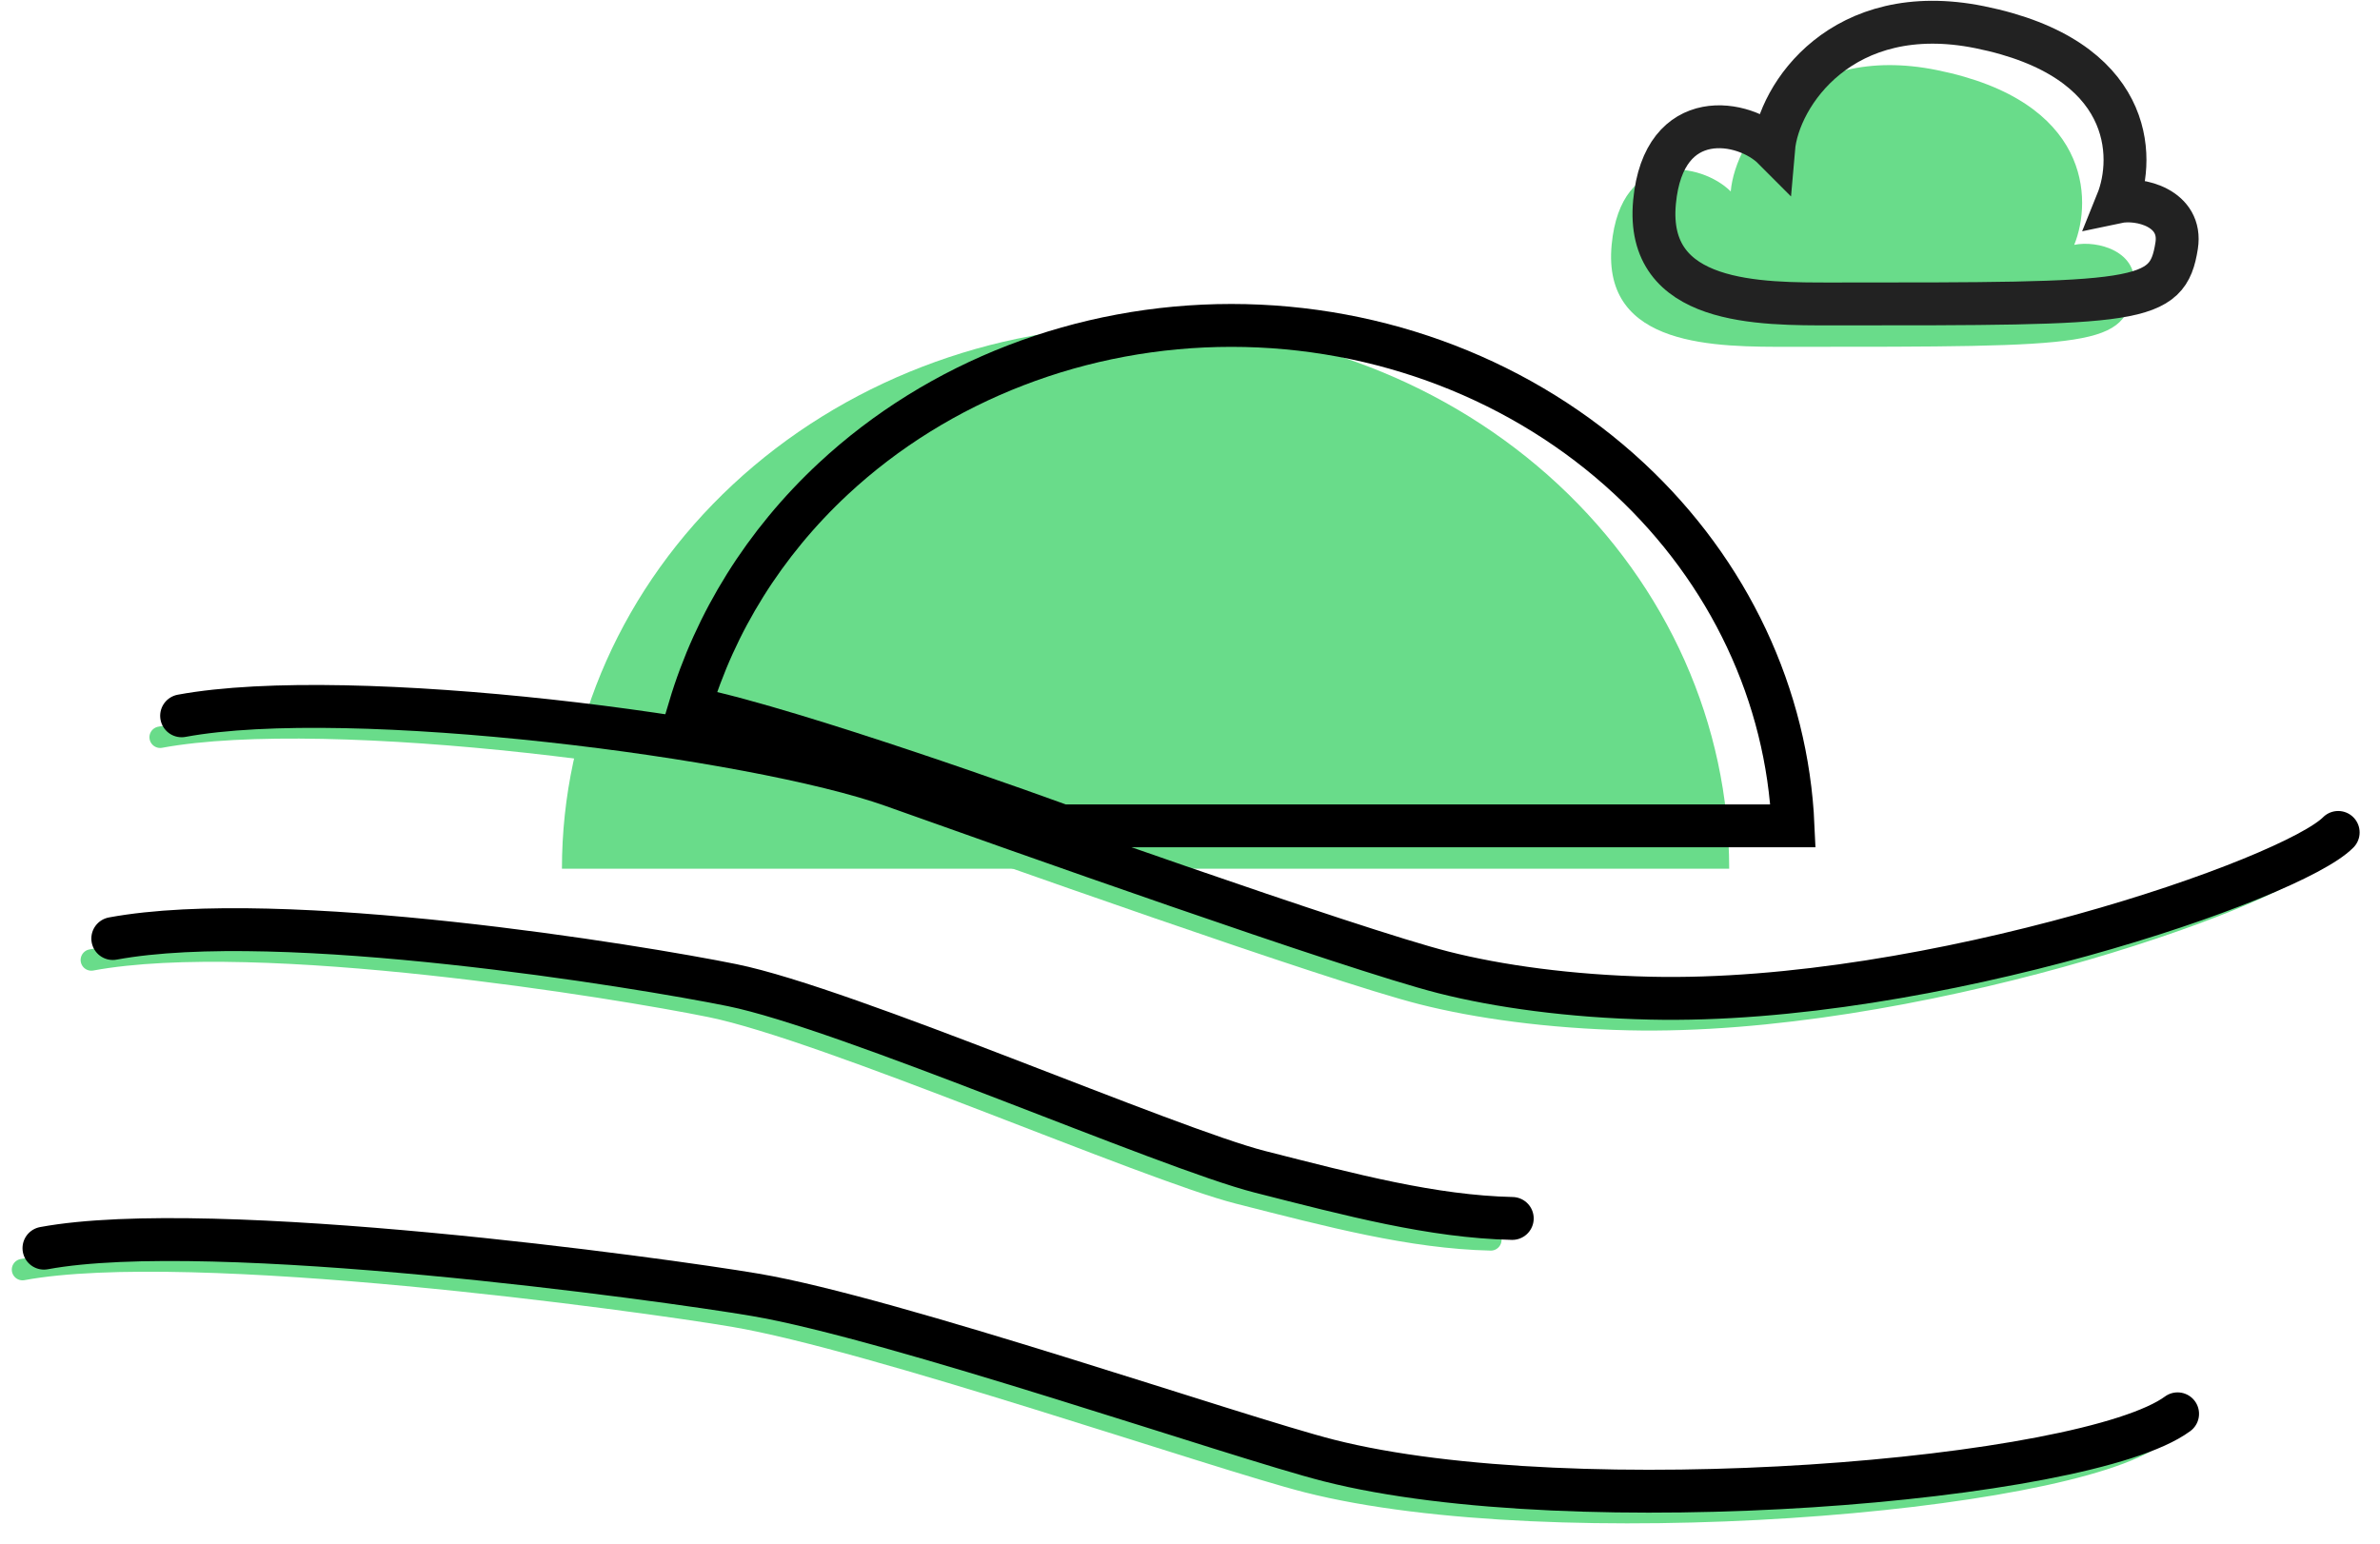
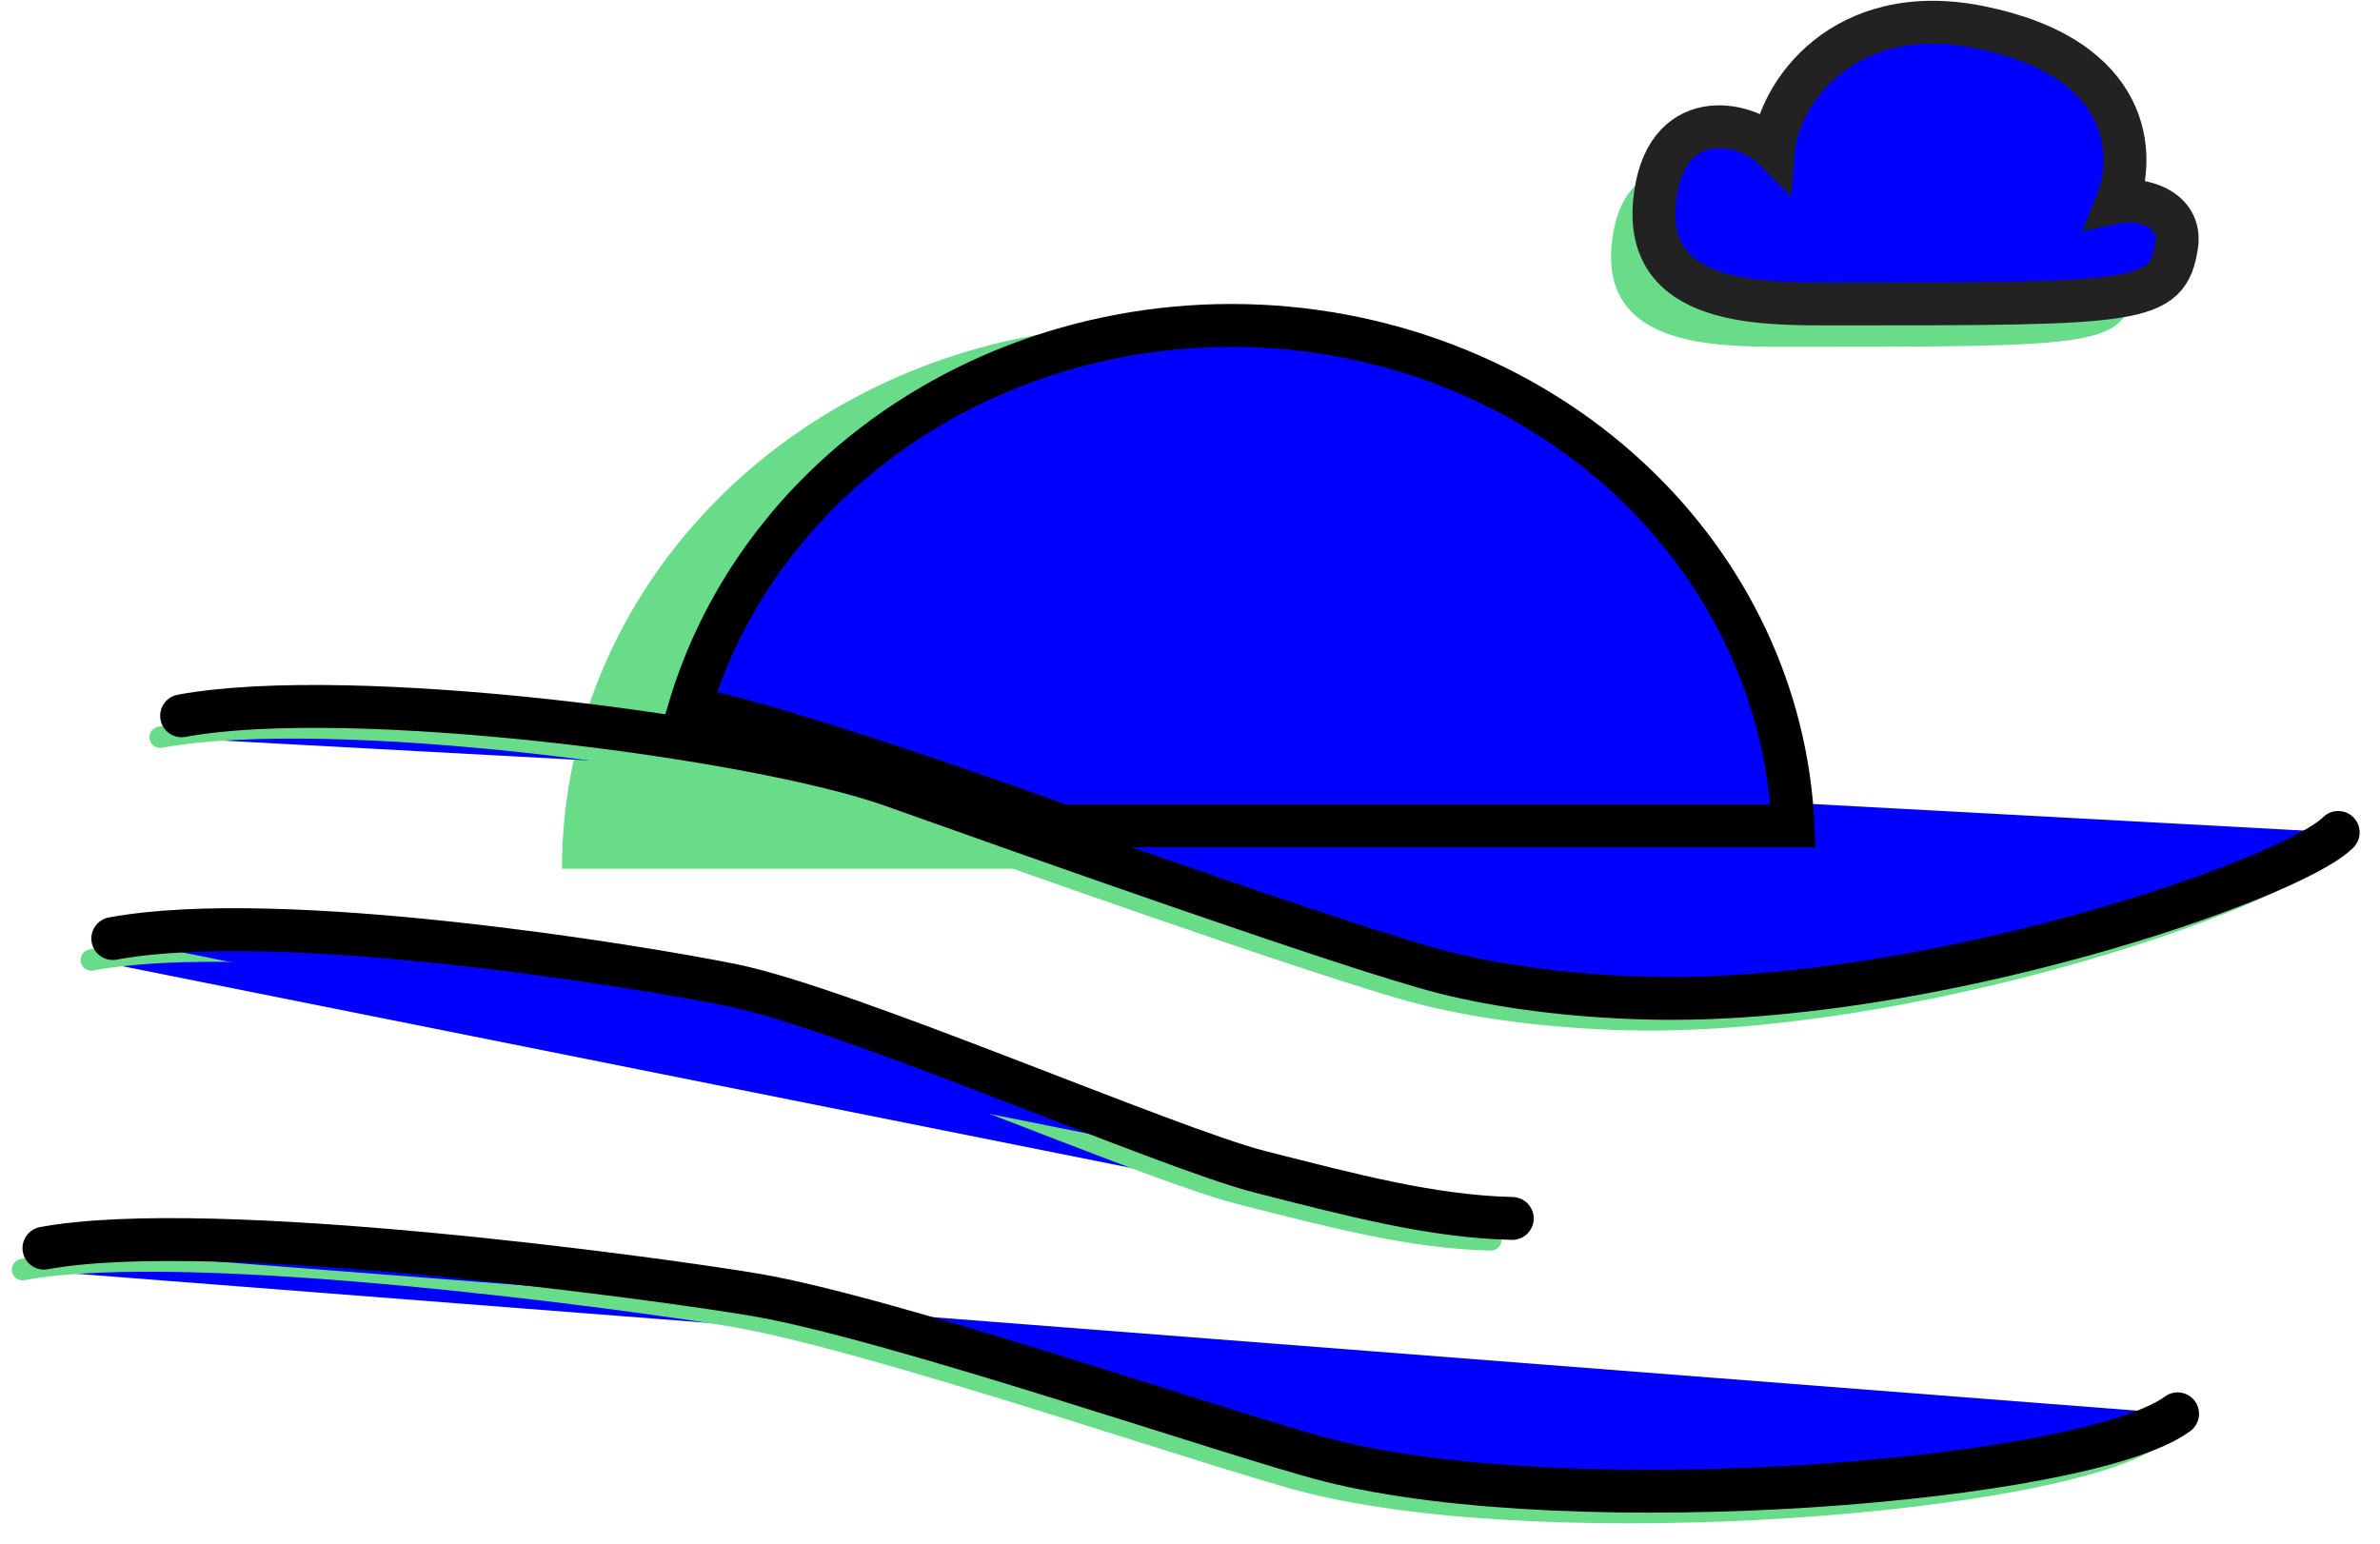
- <svg xmlns="http://www.w3.org/2000/svg" width="111" height="72" viewBox="0 0 111 72" fill="none">
+ <svg xmlns="http://www.w3.org/2000/svg" width="111" height="72" viewBox="0 0 111 72" fill="blue">
  <path d="M72.674 22.6C77.779 27.353 80.647 33.799 80.647 40.52H53.427L26.208 40.52C26.208 33.799 29.076 27.353 34.18 22.6C39.285 17.848 46.208 15.178 53.427 15.178C60.646 15.178 67.57 17.848 72.674 22.6Z" fill="#69DC8A" />
  <path d="M7.47 34.387C15.317 32.937 34.22 35.364 40.64 37.651C46.078 39.588 62.04 45.267 66.32 46.355C68.862 47.001 72.224 47.472 75.95 47.557C89.032 47.857 105.91 42.003 108.05 39.827M1.05 59.218C8.897 57.768 29.869 60.657 34.22 61.394C40.64 62.482 56.69 68.033 60.97 69.121C72.436 72.036 96.28 70.098 100.56 66.945M4.26 44.776C12.107 43.326 28.824 46.072 33.15 46.952C38.5 48.04 53.48 54.568 57.76 55.656C62.04 56.744 65.803 57.746 69.53 57.832" stroke="#69DC8A" stroke-linecap="round" stroke-linejoin="round" />
  <path d="M8.47 33.387C16.317 31.937 35.22 34.364 41.64 36.651C47.078 38.588 63.04 44.267 67.32 45.355C69.862 46.001 73.224 46.472 76.95 46.557C90.032 46.857 106.91 41.003 109.05 38.827M2.05 58.218C9.897 56.768 30.869 59.657 35.22 60.394C41.64 61.482 57.69 67.033 61.97 68.121C73.436 71.036 97.28 69.098 101.56 65.945M5.26 43.776C13.107 42.326 29.824 45.072 34.15 45.952C39.5 47.04 54.48 53.568 58.76 54.656C63.04 55.744 66.803 56.746 70.53 56.832" stroke="black" stroke-width="2" stroke-linecap="round" stroke-linejoin="round" />
  <path d="M75.993 22.332C80.648 26.666 83.356 32.45 83.625 38.52H57.428L49.53 38.52C47.015 37.607 43.17 36.262 39.591 35.113C37.762 34.526 35.994 33.987 34.505 33.584C33.639 33.349 32.838 33.152 32.161 33.019C33.355 29.021 35.642 25.33 38.862 22.332C43.775 17.759 50.452 15.178 57.428 15.178C64.403 15.178 71.081 17.759 75.993 22.332Z" stroke="black" stroke-width="2" />
  <path d="M75.165 11.421C74.711 16.239 80.078 16.177 83.496 16.177C97.807 16.177 99.089 16.177 99.516 13.46C99.79 11.715 97.807 11.195 96.739 11.421C97.594 9.307 97.508 4.717 90.331 3.268C83.923 1.973 80.933 6.438 80.719 8.93C79.366 7.571 75.592 6.891 75.165 11.421Z" fill="#69DC8A" />
  <path d="M77.165 9.421C76.711 14.239 82.078 14.177 85.496 14.177C99.807 14.177 101.089 14.177 101.516 11.46C101.79 9.715 99.807 9.195 98.739 9.421C99.594 7.307 99.508 2.717 92.331 1.268C85.923 -0.027 82.933 4.438 82.719 6.93C81.366 5.571 77.592 4.891 77.165 9.421Z" stroke="#222222" stroke-width="2" />
</svg>
